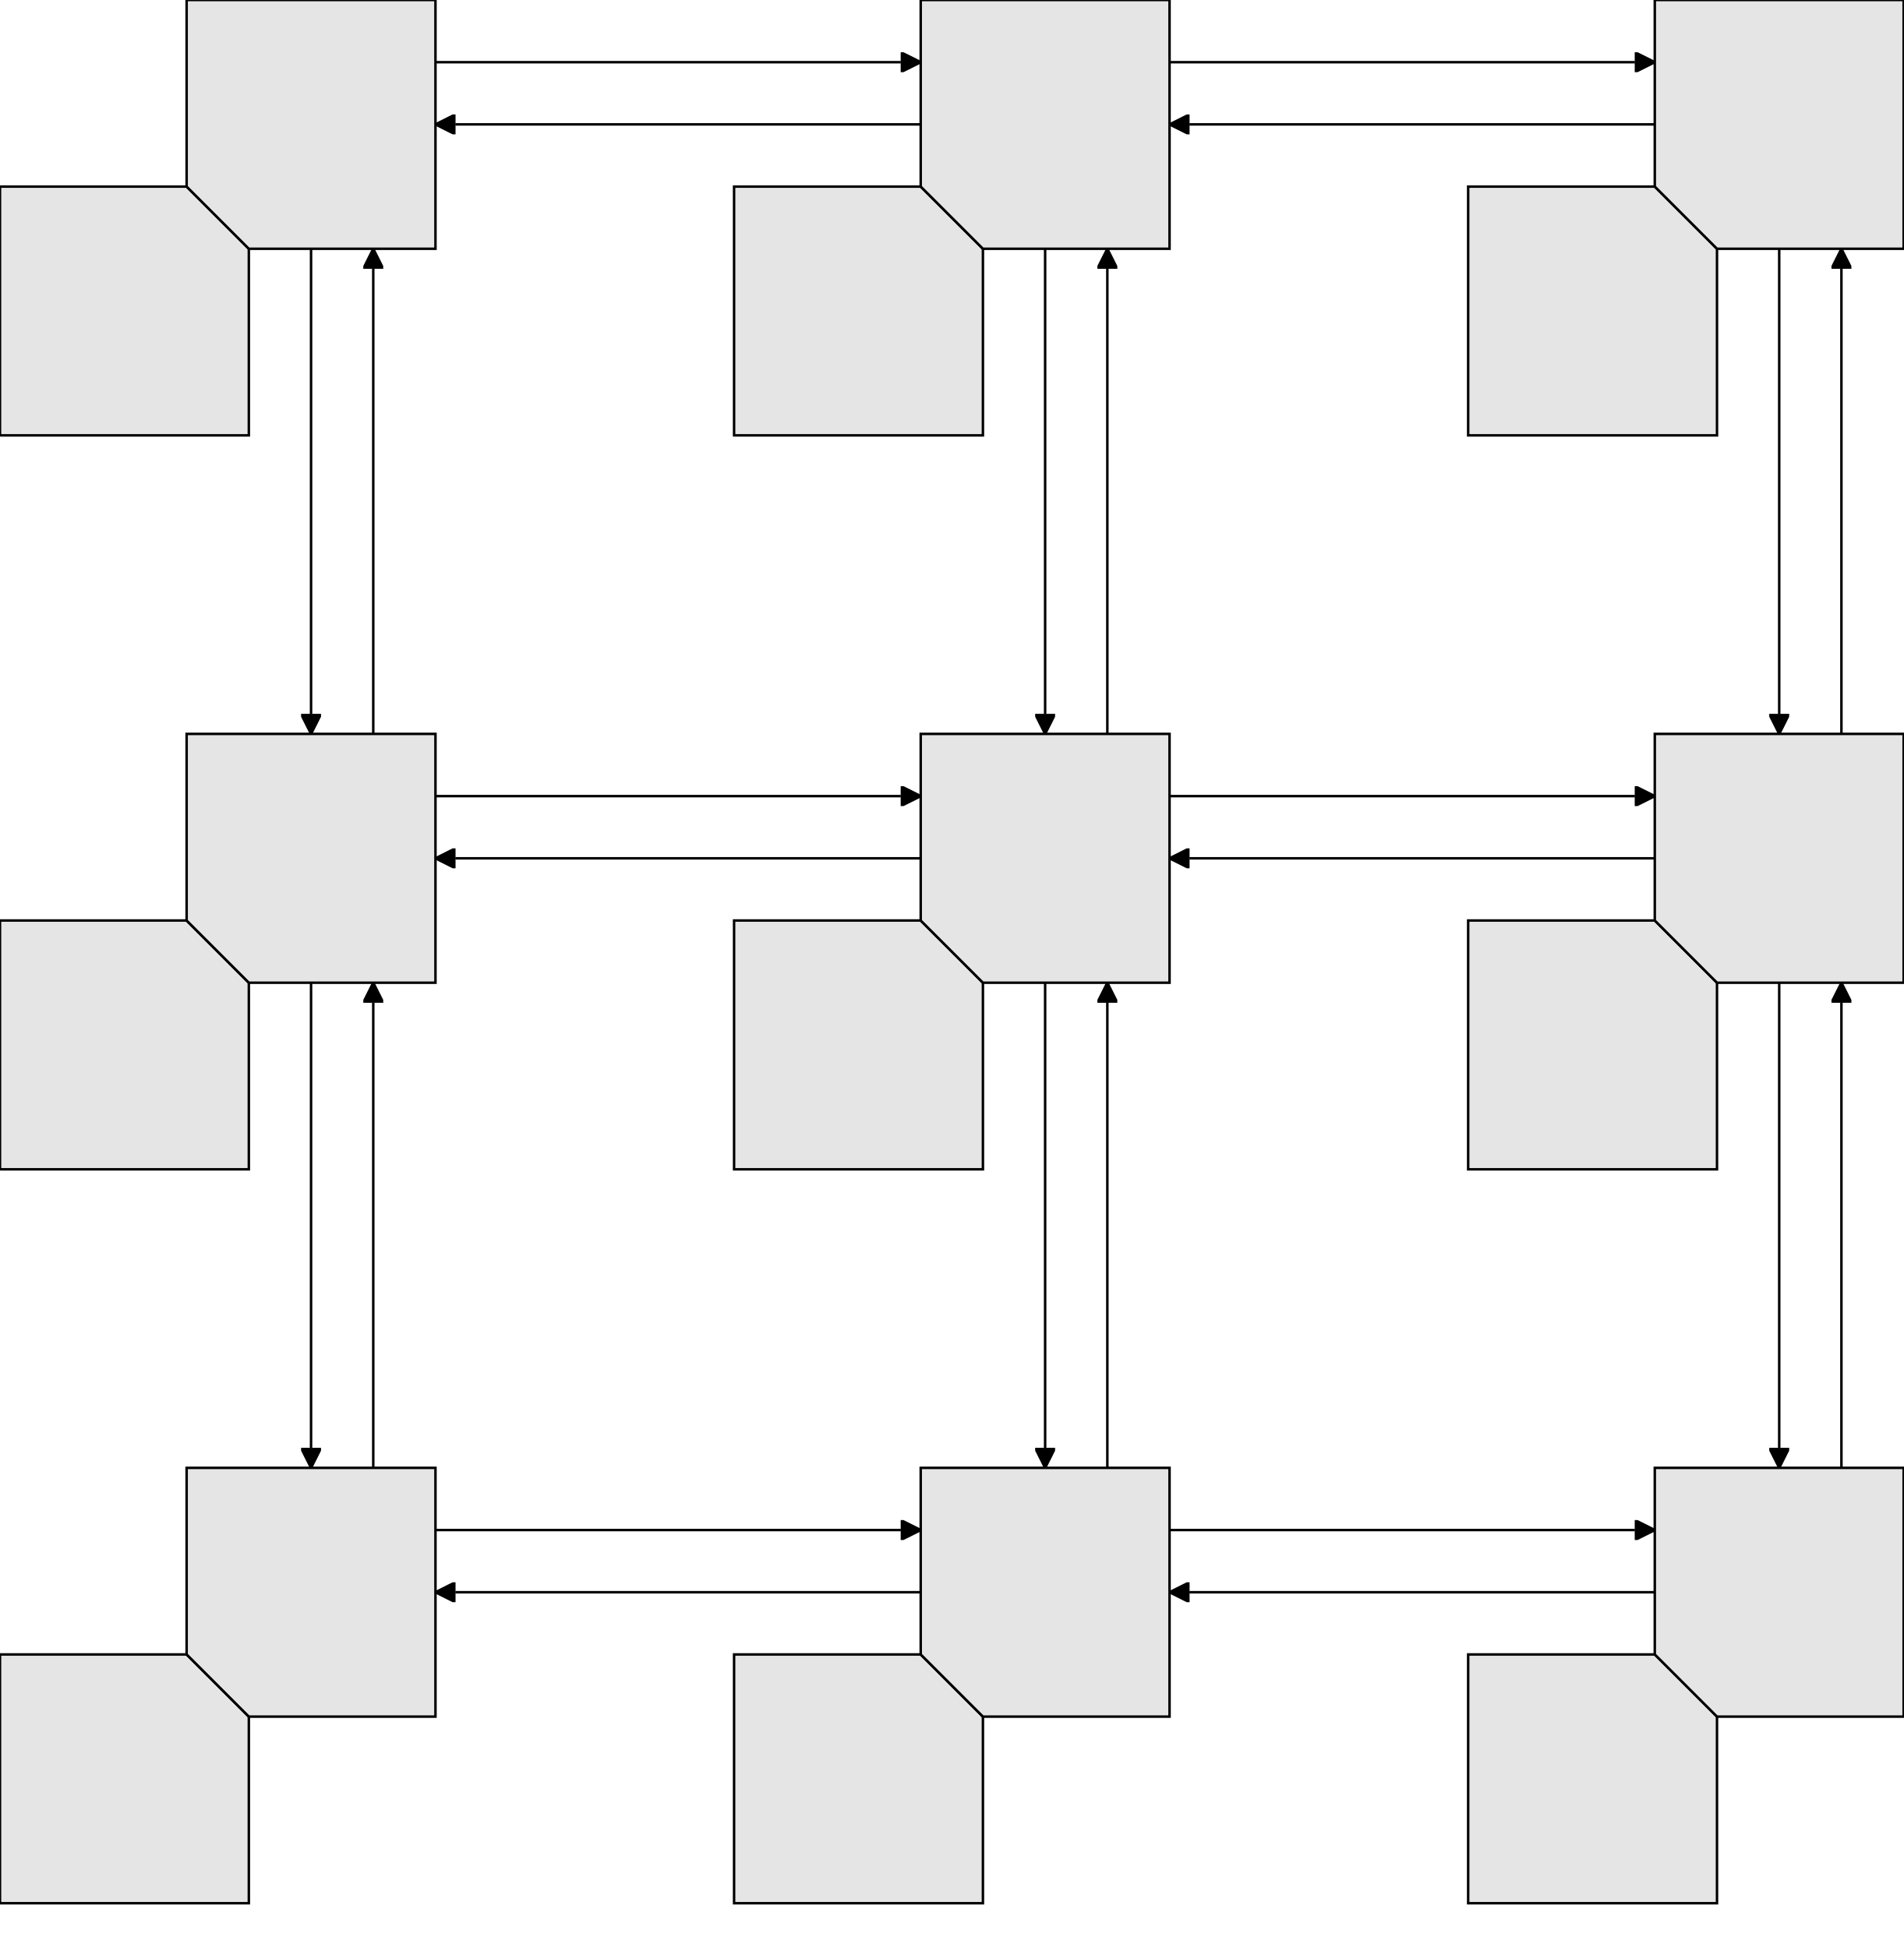
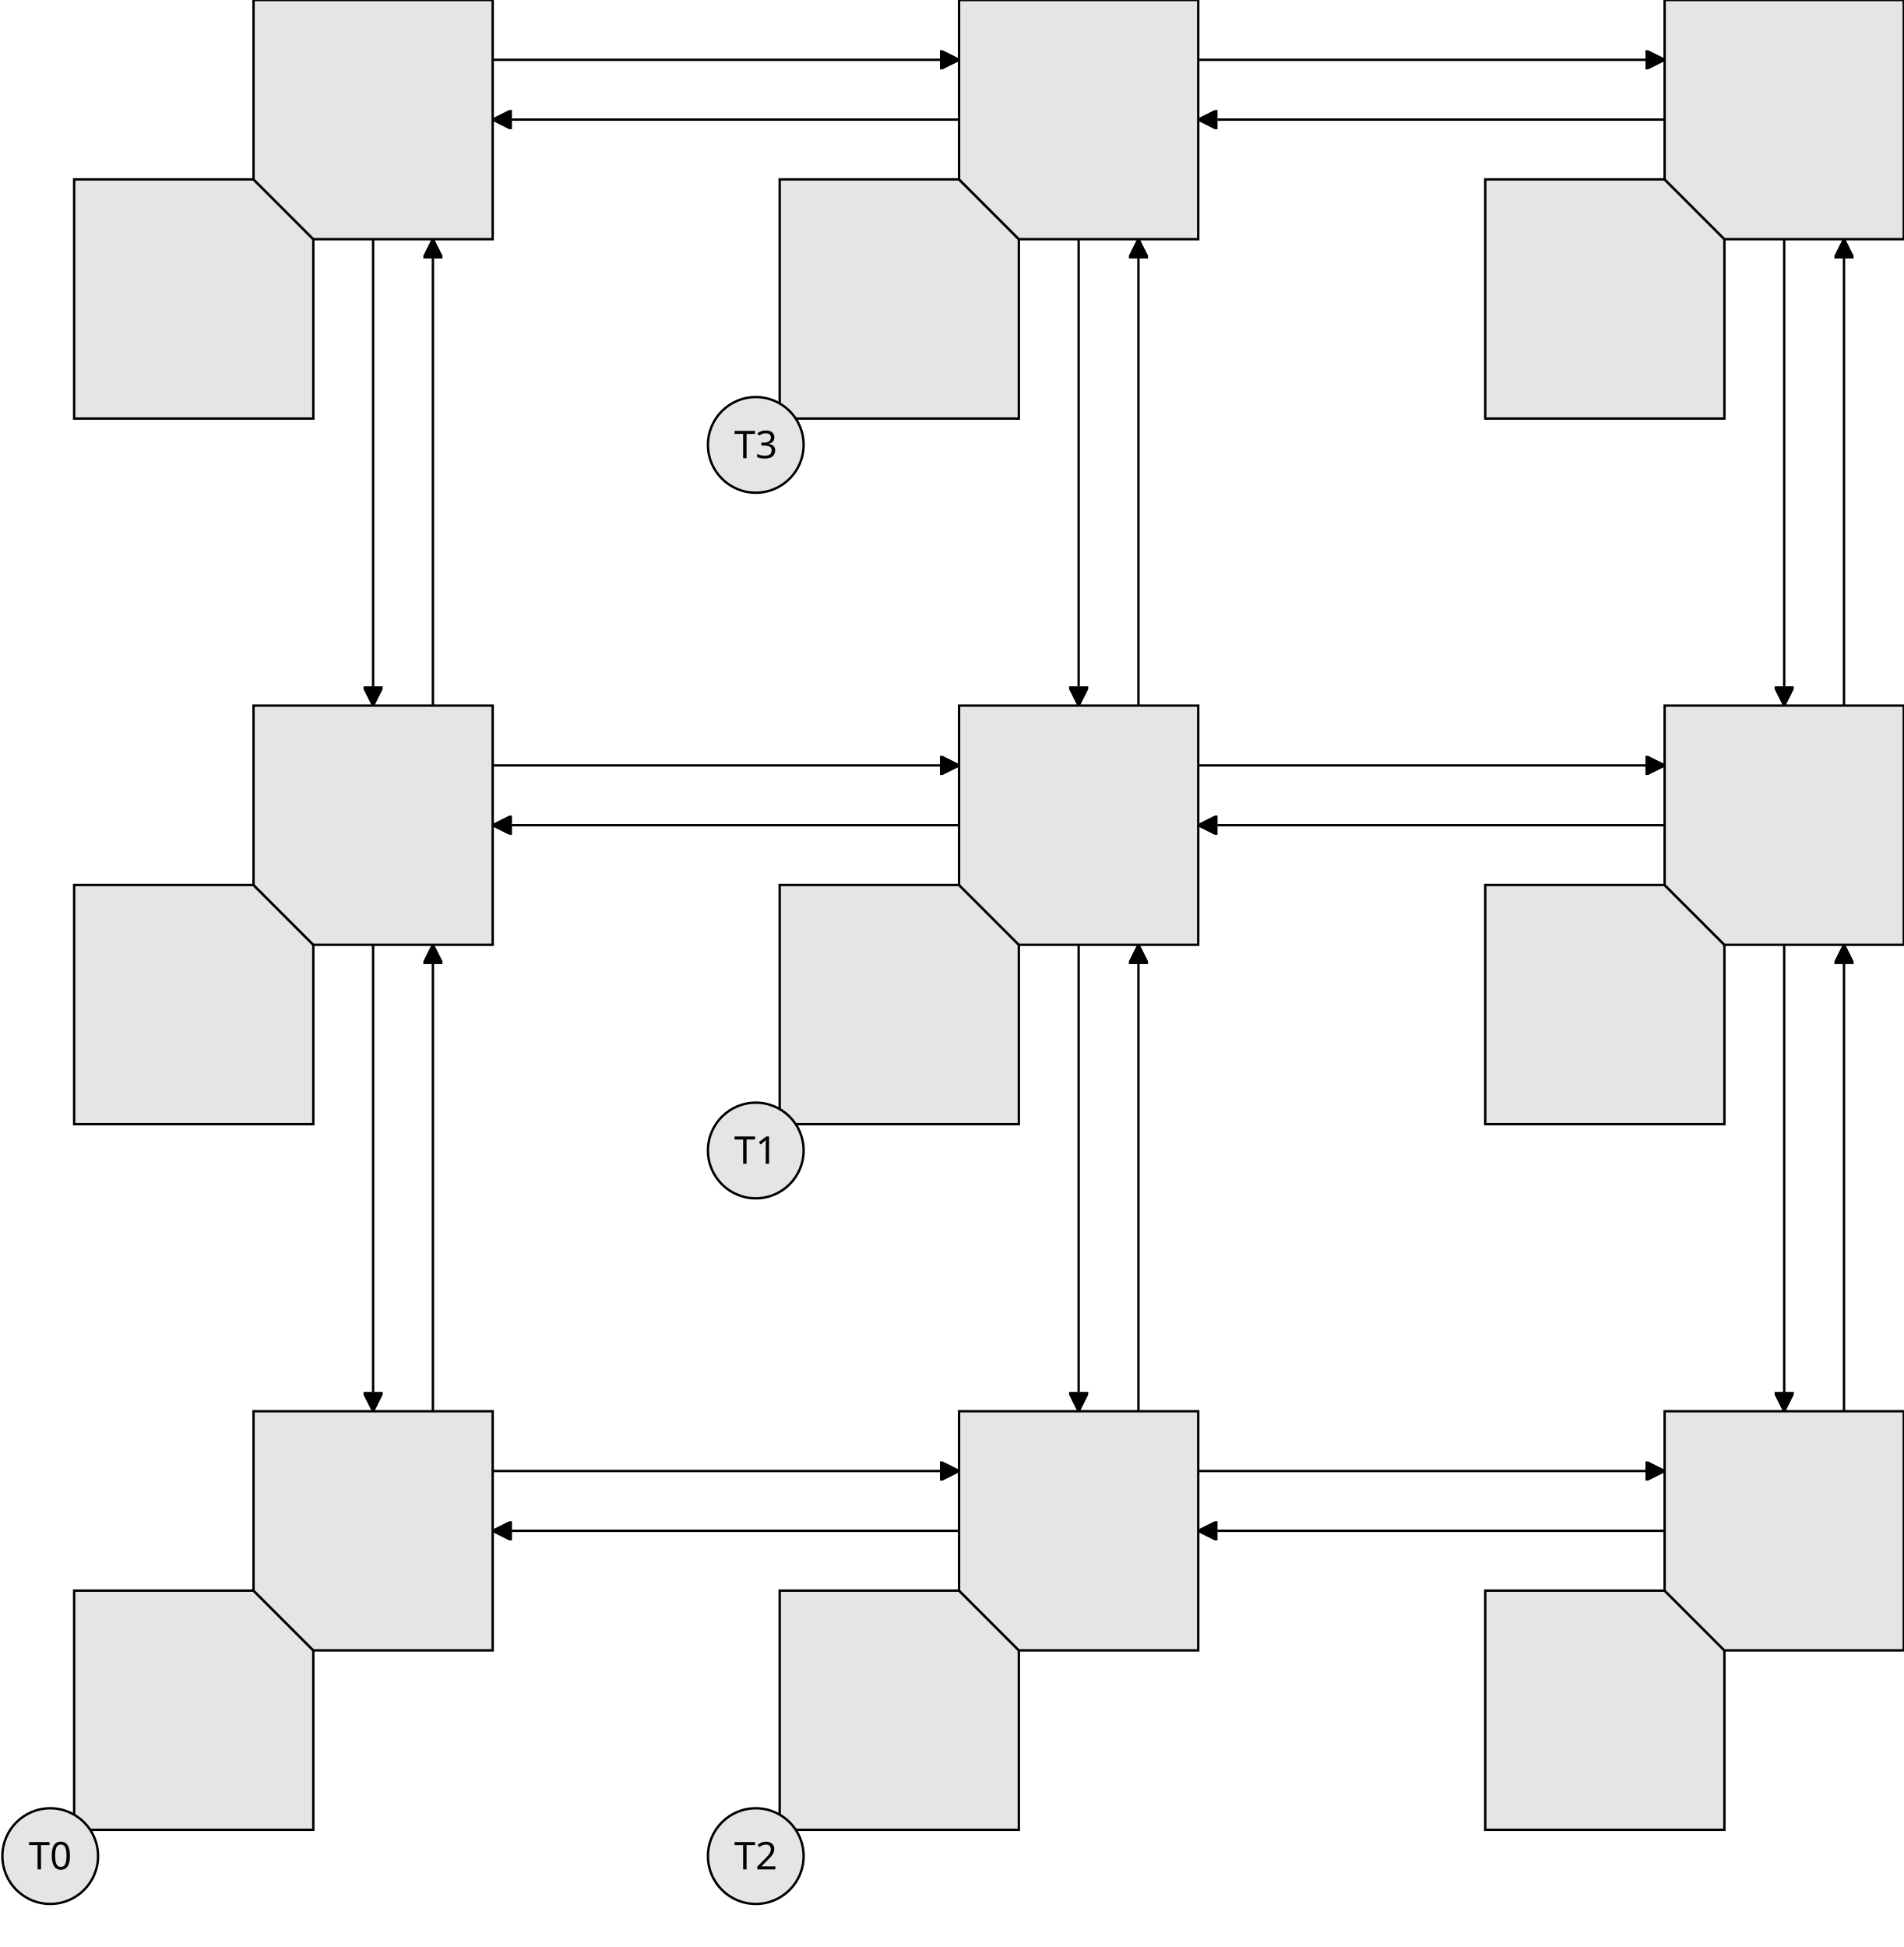
- <svg xmlns="http://www.w3.org/2000/svg" preserveAspectRation="xMidYMid meet" class="w-full max-h-full" viewBox="0 0 765 783">
+ <svg xmlns="http://www.w3.org/2000/svg" preserveAspectRation="xMidYMid meet" class="w-full max-h-full" viewBox="0 0 796 814">
  <defs>
    <marker id="arrowHead" orient="auto" markerWidth="8" markerHeight="8" refY="4">
      <path d="M0,0 M0,0 V8 L8,4 Z" fill="black" fill-rule="evenodd" stroke="black" stroke-linecap="butt" stroke-width="1" />
    </marker>
    <filter x="0" y="0" width="1" height="1" id="textBackground">
      <feFlood flood-color="#e5e5e5" />
      <feComposite in="SourceGraphic" operator="or" />
    </filter>
  </defs>
  <style>.baseFill{fill: #e5e5e5;}</style>
  <g id="mainGroup">
    <g>
      <g id="0">
-         <path id="c0" d="M0,75 l0,100 l100,0 l0,-75 l-25,-25 l-75,0 Z" class="baseFill" fill-rule="evenodd" stroke="black" stroke-linecap="butt" stroke-width="1" />
-         <path id="r0" d="M75,75 l0,-75 l100,0 l0,100 l-75,0 Z" class="baseFill" fill-rule="evenodd" stroke="black" stroke-linecap="butt" stroke-width="1" />
+         <path id="c0" d="M31,75 l0,100 l100,0 l0,-75 l-25,-25 l-75,0 Z" class="baseFill" fill-rule="evenodd" stroke="black" stroke-linecap="butt" stroke-width="1" />
+         <path id="r0" d="M106,75 l0,-75 l100,0 l0,100 l-75,0 Z" class="baseFill" fill-rule="evenodd" stroke="black" stroke-linecap="butt" stroke-width="1" />
      </g>
      <g id="1">
-         <path id="c1" d="M295,75 l0,100 l100,0 l0,-75 l-25,-25 l-75,0 Z" class="baseFill" fill-rule="evenodd" stroke="black" stroke-linecap="butt" stroke-width="1" />
-         <path id="r1" d="M370,75 l0,-75 l100,0 l0,100 l-75,0 Z" class="baseFill" fill-rule="evenodd" stroke="black" stroke-linecap="butt" stroke-width="1" />
+         <path id="c1" d="M326,75 l0,100 l100,0 l0,-75 l-25,-25 l-75,0 Z" class="baseFill" fill-rule="evenodd" stroke="black" stroke-linecap="butt" stroke-width="1" />
+         <path id="r1" d="M401,75 l0,-75 l100,0 l0,100 l-75,0 Z" class="baseFill" fill-rule="evenodd" stroke="black" stroke-linecap="butt" stroke-width="1" />
+         <g>
+           <circle cx="316" cy="186" r="20" fill="#e5e5e5" stroke="black" stroke-width="1" />
+           <text x="316" y="186" font-size="16px" font-family="Roboto Mono" text-anchor="middle" dominant-baseline="middle" fill="black">T3</text>
+         </g>
      </g>
      <g id="2">
-         <path id="c2" d="M590,75 l0,100 l100,0 l0,-75 l-25,-25 l-75,0 Z" class="baseFill" fill-rule="evenodd" stroke="black" stroke-linecap="butt" stroke-width="1" />
-         <path id="r2" d="M665,75 l0,-75 l100,0 l0,100 l-75,0 Z" class="baseFill" fill-rule="evenodd" stroke="black" stroke-linecap="butt" stroke-width="1" />
+         <path id="c2" d="M621,75 l0,100 l100,0 l0,-75 l-25,-25 l-75,0 Z" class="baseFill" fill-rule="evenodd" stroke="black" stroke-linecap="butt" stroke-width="1" />
+         <path id="r2" d="M696,75 l0,-75 l100,0 l0,100 l-75,0 Z" class="baseFill" fill-rule="evenodd" stroke="black" stroke-linecap="butt" stroke-width="1" />
      </g>
      <g id="3">
-         <path id="c3" d="M0,370 l0,100 l100,0 l0,-75 l-25,-25 l-75,0 Z" class="baseFill" fill-rule="evenodd" stroke="black" stroke-linecap="butt" stroke-width="1" />
-         <path id="r3" d="M75,370 l0,-75 l100,0 l0,100 l-75,0 Z" class="baseFill" fill-rule="evenodd" stroke="black" stroke-linecap="butt" stroke-width="1" />
+         <path id="c3" d="M31,370 l0,100 l100,0 l0,-75 l-25,-25 l-75,0 Z" class="baseFill" fill-rule="evenodd" stroke="black" stroke-linecap="butt" stroke-width="1" />
+         <path id="r3" d="M106,370 l0,-75 l100,0 l0,100 l-75,0 Z" class="baseFill" fill-rule="evenodd" stroke="black" stroke-linecap="butt" stroke-width="1" />
      </g>
      <g id="4">
-         <path id="c4" d="M295,370 l0,100 l100,0 l0,-75 l-25,-25 l-75,0 Z" class="baseFill" fill-rule="evenodd" stroke="black" stroke-linecap="butt" stroke-width="1" />
-         <path id="r4" d="M370,370 l0,-75 l100,0 l0,100 l-75,0 Z" class="baseFill" fill-rule="evenodd" stroke="black" stroke-linecap="butt" stroke-width="1" />
+         <path id="c4" d="M326,370 l0,100 l100,0 l0,-75 l-25,-25 l-75,0 Z" class="baseFill" fill-rule="evenodd" stroke="black" stroke-linecap="butt" stroke-width="1" />
+         <path id="r4" d="M401,370 l0,-75 l100,0 l0,100 l-75,0 Z" class="baseFill" fill-rule="evenodd" stroke="black" stroke-linecap="butt" stroke-width="1" />
+         <g>
+           <circle cx="316" cy="481" r="20" fill="#e5e5e5" stroke="black" stroke-width="1" />
+           <text x="316" y="481" font-size="16px" font-family="Roboto Mono" text-anchor="middle" dominant-baseline="middle" fill="black">T1</text>
+         </g>
      </g>
      <g id="5">
-         <path id="c5" d="M590,370 l0,100 l100,0 l0,-75 l-25,-25 l-75,0 Z" class="baseFill" fill-rule="evenodd" stroke="black" stroke-linecap="butt" stroke-width="1" />
-         <path id="r5" d="M665,370 l0,-75 l100,0 l0,100 l-75,0 Z" class="baseFill" fill-rule="evenodd" stroke="black" stroke-linecap="butt" stroke-width="1" />
+         <path id="c5" d="M621,370 l0,100 l100,0 l0,-75 l-25,-25 l-75,0 Z" class="baseFill" fill-rule="evenodd" stroke="black" stroke-linecap="butt" stroke-width="1" />
+         <path id="r5" d="M696,370 l0,-75 l100,0 l0,100 l-75,0 Z" class="baseFill" fill-rule="evenodd" stroke="black" stroke-linecap="butt" stroke-width="1" />
      </g>
      <g id="6">
-         <path id="c6" d="M0,665 l0,100 l100,0 l0,-75 l-25,-25 l-75,0 Z" class="baseFill" fill-rule="evenodd" stroke="black" stroke-linecap="butt" stroke-width="1" />
-         <path id="r6" d="M75,665 l0,-75 l100,0 l0,100 l-75,0 Z" class="baseFill" fill-rule="evenodd" stroke="black" stroke-linecap="butt" stroke-width="1" />
+         <path id="c6" d="M31,665 l0,100 l100,0 l0,-75 l-25,-25 l-75,0 Z" class="baseFill" fill-rule="evenodd" stroke="black" stroke-linecap="butt" stroke-width="1" />
+         <path id="r6" d="M106,665 l0,-75 l100,0 l0,100 l-75,0 Z" class="baseFill" fill-rule="evenodd" stroke="black" stroke-linecap="butt" stroke-width="1" />
+         <g>
+           <circle cx="21" cy="776" r="20" fill="#e5e5e5" stroke="black" stroke-width="1" />
+           <text x="21" y="776" font-size="16px" font-family="Roboto Mono" text-anchor="middle" dominant-baseline="middle" fill="black">T0</text>
+         </g>
      </g>
      <g id="7">
-         <path id="c7" d="M295,665 l0,100 l100,0 l0,-75 l-25,-25 l-75,0 Z" class="baseFill" fill-rule="evenodd" stroke="black" stroke-linecap="butt" stroke-width="1" />
-         <path id="r7" d="M370,665 l0,-75 l100,0 l0,100 l-75,0 Z" class="baseFill" fill-rule="evenodd" stroke="black" stroke-linecap="butt" stroke-width="1" />
+         <path id="c7" d="M326,665 l0,100 l100,0 l0,-75 l-25,-25 l-75,0 Z" class="baseFill" fill-rule="evenodd" stroke="black" stroke-linecap="butt" stroke-width="1" />
+         <path id="r7" d="M401,665 l0,-75 l100,0 l0,100 l-75,0 Z" class="baseFill" fill-rule="evenodd" stroke="black" stroke-linecap="butt" stroke-width="1" />
+         <g>
+           <circle cx="316" cy="776" r="20" fill="#e5e5e5" stroke="black" stroke-width="1" />
+           <text x="316" y="776" font-size="16px" font-family="Roboto Mono" text-anchor="middle" dominant-baseline="middle" fill="black">T2</text>
+         </g>
      </g>
      <g id="8">
-         <path id="c8" d="M590,665 l0,100 l100,0 l0,-75 l-25,-25 l-75,0 Z" class="baseFill" fill-rule="evenodd" stroke="black" stroke-linecap="butt" stroke-width="1" />
-         <path id="r8" d="M665,665 l0,-75 l100,0 l0,100 l-75,0 Z" class="baseFill" fill-rule="evenodd" stroke="black" stroke-linecap="butt" stroke-width="1" />
+         <path id="c8" d="M621,665 l0,100 l100,0 l0,-75 l-25,-25 l-75,0 Z" class="baseFill" fill-rule="evenodd" stroke="black" stroke-linecap="butt" stroke-width="1" />
+         <path id="r8" d="M696,665 l0,-75 l100,0 l0,100 l-75,0 Z" class="baseFill" fill-rule="evenodd" stroke="black" stroke-linecap="butt" stroke-width="1" />
      </g>
    </g>
    <g>
-       <path id="0-1" d="M175,25 h187" fill-rule="evenodd" stroke="black" stroke-linecap="butt" stroke-width="1" marker-end="url(#arrowHead)" />
-       <path id="0-3" d="M125,100 v187" fill-rule="evenodd" stroke="black" stroke-linecap="butt" stroke-width="1" marker-end="url(#arrowHead)" />
-       <path id="1-0" d="M370,50 h-187" fill-rule="evenodd" stroke="black" stroke-linecap="butt" stroke-width="1" marker-end="url(#arrowHead)" />
-       <path id="1-2" d="M470,25 h187" fill-rule="evenodd" stroke="black" stroke-linecap="butt" stroke-width="1" marker-end="url(#arrowHead)" />
-       <path id="1-4" d="M420,100 v187" fill-rule="evenodd" stroke="black" stroke-linecap="butt" stroke-width="1" marker-end="url(#arrowHead)" />
-       <path id="2-1" d="M665,50 h-187" fill-rule="evenodd" stroke="black" stroke-linecap="butt" stroke-width="1" marker-end="url(#arrowHead)" />
-       <path id="2-5" d="M715,100 v187" fill-rule="evenodd" stroke="black" stroke-linecap="butt" stroke-width="1" marker-end="url(#arrowHead)" />
-       <path id="3-0" d="M150,295 v-187" fill-rule="evenodd" stroke="black" stroke-linecap="butt" stroke-width="1" marker-end="url(#arrowHead)" />
-       <path id="3-4" d="M175,320 h187" fill-rule="evenodd" stroke="black" stroke-linecap="butt" stroke-width="1" marker-end="url(#arrowHead)" />
-       <path id="3-6" d="M125,395 v187" fill-rule="evenodd" stroke="black" stroke-linecap="butt" stroke-width="1" marker-end="url(#arrowHead)" />
-       <path id="4-1" d="M445,295 v-187" fill-rule="evenodd" stroke="black" stroke-linecap="butt" stroke-width="1" marker-end="url(#arrowHead)" />
-       <path id="4-3" d="M370,345 h-187" fill-rule="evenodd" stroke="black" stroke-linecap="butt" stroke-width="1" marker-end="url(#arrowHead)" />
-       <path id="4-5" d="M470,320 h187" fill-rule="evenodd" stroke="black" stroke-linecap="butt" stroke-width="1" marker-end="url(#arrowHead)" />
-       <path id="4-7" d="M420,395 v187" fill-rule="evenodd" stroke="black" stroke-linecap="butt" stroke-width="1" marker-end="url(#arrowHead)" />
-       <path id="5-2" d="M740,295 v-187" fill-rule="evenodd" stroke="black" stroke-linecap="butt" stroke-width="1" marker-end="url(#arrowHead)" />
-       <path id="5-4" d="M665,345 h-187" fill-rule="evenodd" stroke="black" stroke-linecap="butt" stroke-width="1" marker-end="url(#arrowHead)" />
-       <path id="5-8" d="M715,395 v187" fill-rule="evenodd" stroke="black" stroke-linecap="butt" stroke-width="1" marker-end="url(#arrowHead)" />
-       <path id="6-3" d="M150,590 v-187" fill-rule="evenodd" stroke="black" stroke-linecap="butt" stroke-width="1" marker-end="url(#arrowHead)" />
-       <path id="6-7" d="M175,615 h187" fill-rule="evenodd" stroke="black" stroke-linecap="butt" stroke-width="1" marker-end="url(#arrowHead)" />
-       <path id="7-4" d="M445,590 v-187" fill-rule="evenodd" stroke="black" stroke-linecap="butt" stroke-width="1" marker-end="url(#arrowHead)" />
-       <path id="7-6" d="M370,640 h-187" fill-rule="evenodd" stroke="black" stroke-linecap="butt" stroke-width="1" marker-end="url(#arrowHead)" />
-       <path id="7-8" d="M470,615 h187" fill-rule="evenodd" stroke="black" stroke-linecap="butt" stroke-width="1" marker-end="url(#arrowHead)" />
-       <path id="8-5" d="M740,590 v-187" fill-rule="evenodd" stroke="black" stroke-linecap="butt" stroke-width="1" marker-end="url(#arrowHead)" />
-       <path id="8-7" d="M665,640 h-187" fill-rule="evenodd" stroke="black" stroke-linecap="butt" stroke-width="1" marker-end="url(#arrowHead)" />
+       <path id="0-1" d="M206,25 h187" fill-rule="evenodd" stroke="black" stroke-linecap="butt" stroke-width="1" marker-end="url(#arrowHead)" />
+       <path id="0-3" d="M156,100 v187" fill-rule="evenodd" stroke="black" stroke-linecap="butt" stroke-width="1" marker-end="url(#arrowHead)" />
+       <path id="1-0" d="M401,50 h-187" fill-rule="evenodd" stroke="black" stroke-linecap="butt" stroke-width="1" marker-end="url(#arrowHead)" />
+       <path id="1-2" d="M501,25 h187" fill-rule="evenodd" stroke="black" stroke-linecap="butt" stroke-width="1" marker-end="url(#arrowHead)" />
+       <path id="1-4" d="M451,100 v187" fill-rule="evenodd" stroke="black" stroke-linecap="butt" stroke-width="1" marker-end="url(#arrowHead)" />
+       <path id="2-1" d="M696,50 h-187" fill-rule="evenodd" stroke="black" stroke-linecap="butt" stroke-width="1" marker-end="url(#arrowHead)" />
+       <path id="2-5" d="M746,100 v187" fill-rule="evenodd" stroke="black" stroke-linecap="butt" stroke-width="1" marker-end="url(#arrowHead)" />
+       <path id="3-0" d="M181,295 v-187" fill-rule="evenodd" stroke="black" stroke-linecap="butt" stroke-width="1" marker-end="url(#arrowHead)" />
+       <path id="3-4" d="M206,320 h187" fill-rule="evenodd" stroke="black" stroke-linecap="butt" stroke-width="1" marker-end="url(#arrowHead)" />
+       <path id="3-6" d="M156,395 v187" fill-rule="evenodd" stroke="black" stroke-linecap="butt" stroke-width="1" marker-end="url(#arrowHead)" />
+       <path id="4-1" d="M476,295 v-187" fill-rule="evenodd" stroke="black" stroke-linecap="butt" stroke-width="1" marker-end="url(#arrowHead)" />
+       <path id="4-3" d="M401,345 h-187" fill-rule="evenodd" stroke="black" stroke-linecap="butt" stroke-width="1" marker-end="url(#arrowHead)" />
+       <path id="4-5" d="M501,320 h187" fill-rule="evenodd" stroke="black" stroke-linecap="butt" stroke-width="1" marker-end="url(#arrowHead)" />
+       <path id="4-7" d="M451,395 v187" fill-rule="evenodd" stroke="black" stroke-linecap="butt" stroke-width="1" marker-end="url(#arrowHead)" />
+       <path id="5-2" d="M771,295 v-187" fill-rule="evenodd" stroke="black" stroke-linecap="butt" stroke-width="1" marker-end="url(#arrowHead)" />
+       <path id="5-4" d="M696,345 h-187" fill-rule="evenodd" stroke="black" stroke-linecap="butt" stroke-width="1" marker-end="url(#arrowHead)" />
+       <path id="5-8" d="M746,395 v187" fill-rule="evenodd" stroke="black" stroke-linecap="butt" stroke-width="1" marker-end="url(#arrowHead)" />
+       <path id="6-3" d="M181,590 v-187" fill-rule="evenodd" stroke="black" stroke-linecap="butt" stroke-width="1" marker-end="url(#arrowHead)" />
+       <path id="6-7" d="M206,615 h187" fill-rule="evenodd" stroke="black" stroke-linecap="butt" stroke-width="1" marker-end="url(#arrowHead)" />
+       <path id="7-4" d="M476,590 v-187" fill-rule="evenodd" stroke="black" stroke-linecap="butt" stroke-width="1" marker-end="url(#arrowHead)" />
+       <path id="7-6" d="M401,640 h-187" fill-rule="evenodd" stroke="black" stroke-linecap="butt" stroke-width="1" marker-end="url(#arrowHead)" />
+       <path id="7-8" d="M501,615 h187" fill-rule="evenodd" stroke="black" stroke-linecap="butt" stroke-width="1" marker-end="url(#arrowHead)" />
+       <path id="8-5" d="M771,590 v-187" fill-rule="evenodd" stroke="black" stroke-linecap="butt" stroke-width="1" marker-end="url(#arrowHead)" />
+       <path id="8-7" d="M696,640 h-187" fill-rule="evenodd" stroke="black" stroke-linecap="butt" stroke-width="1" marker-end="url(#arrowHead)" />
    </g>
  </g>
  <rect width="100%" height="100%" fill="none" stroke="#ff0000" stroke-width="1" opacity="0" />
</svg>
